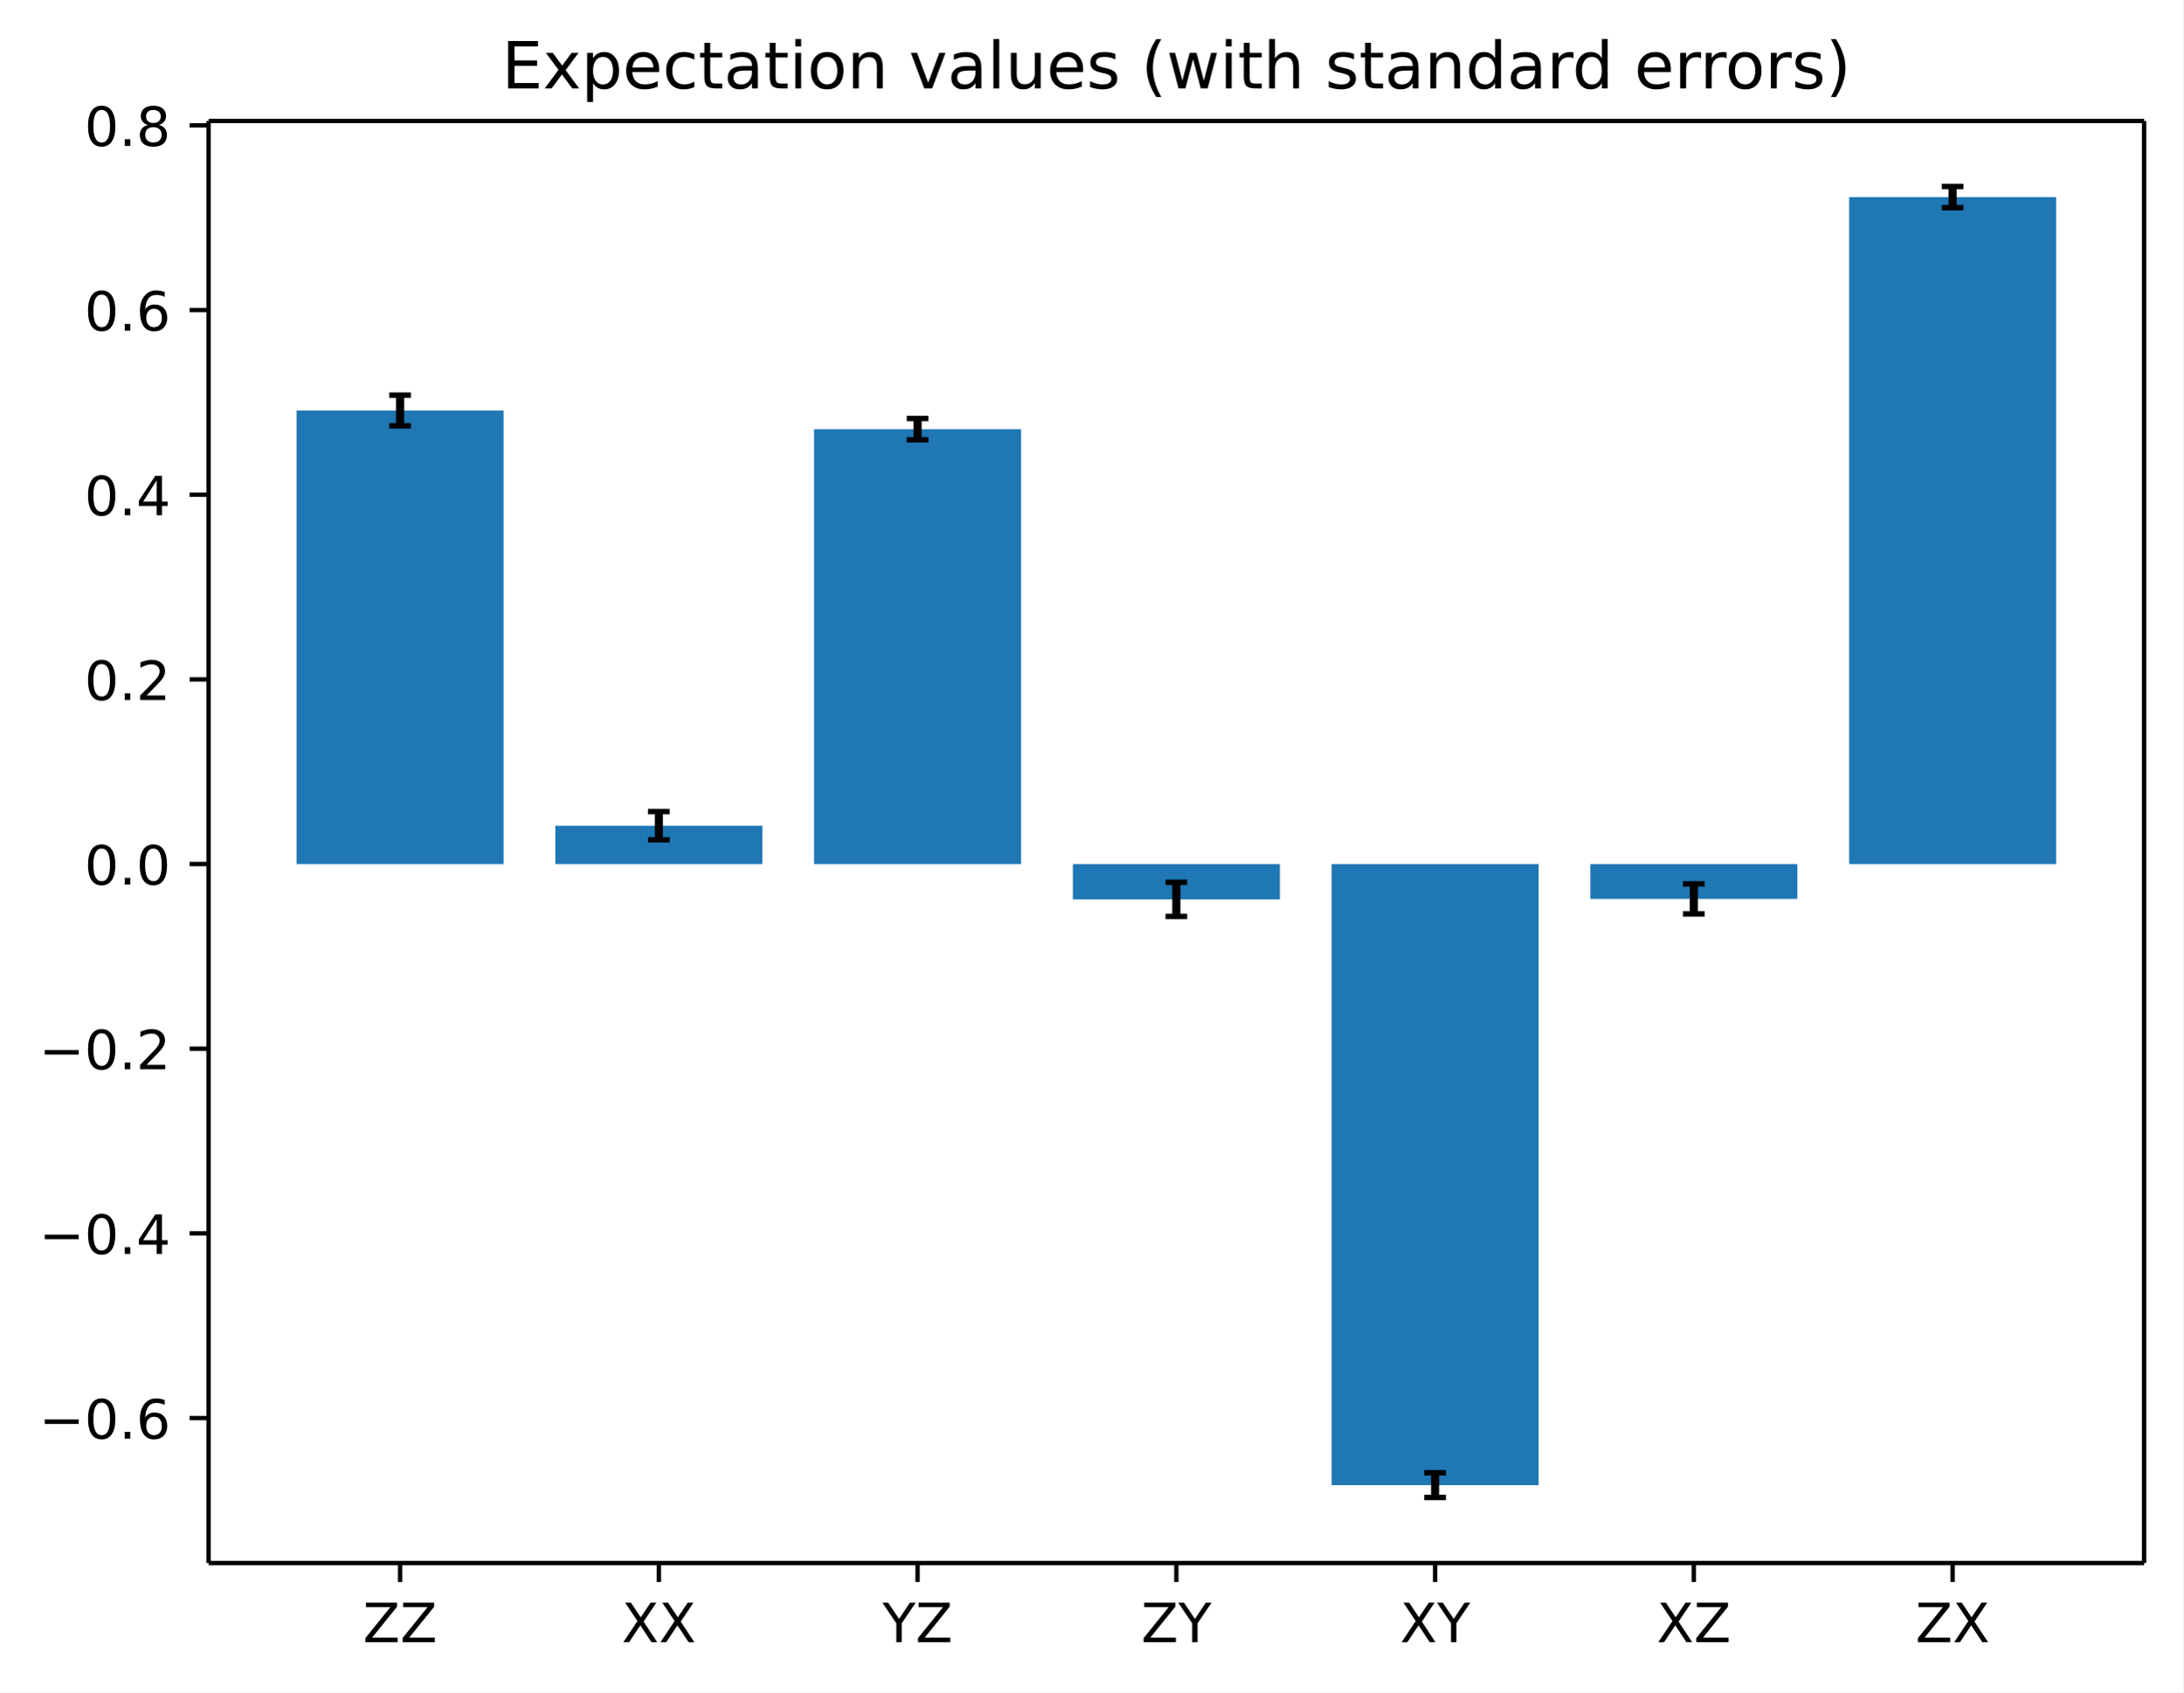
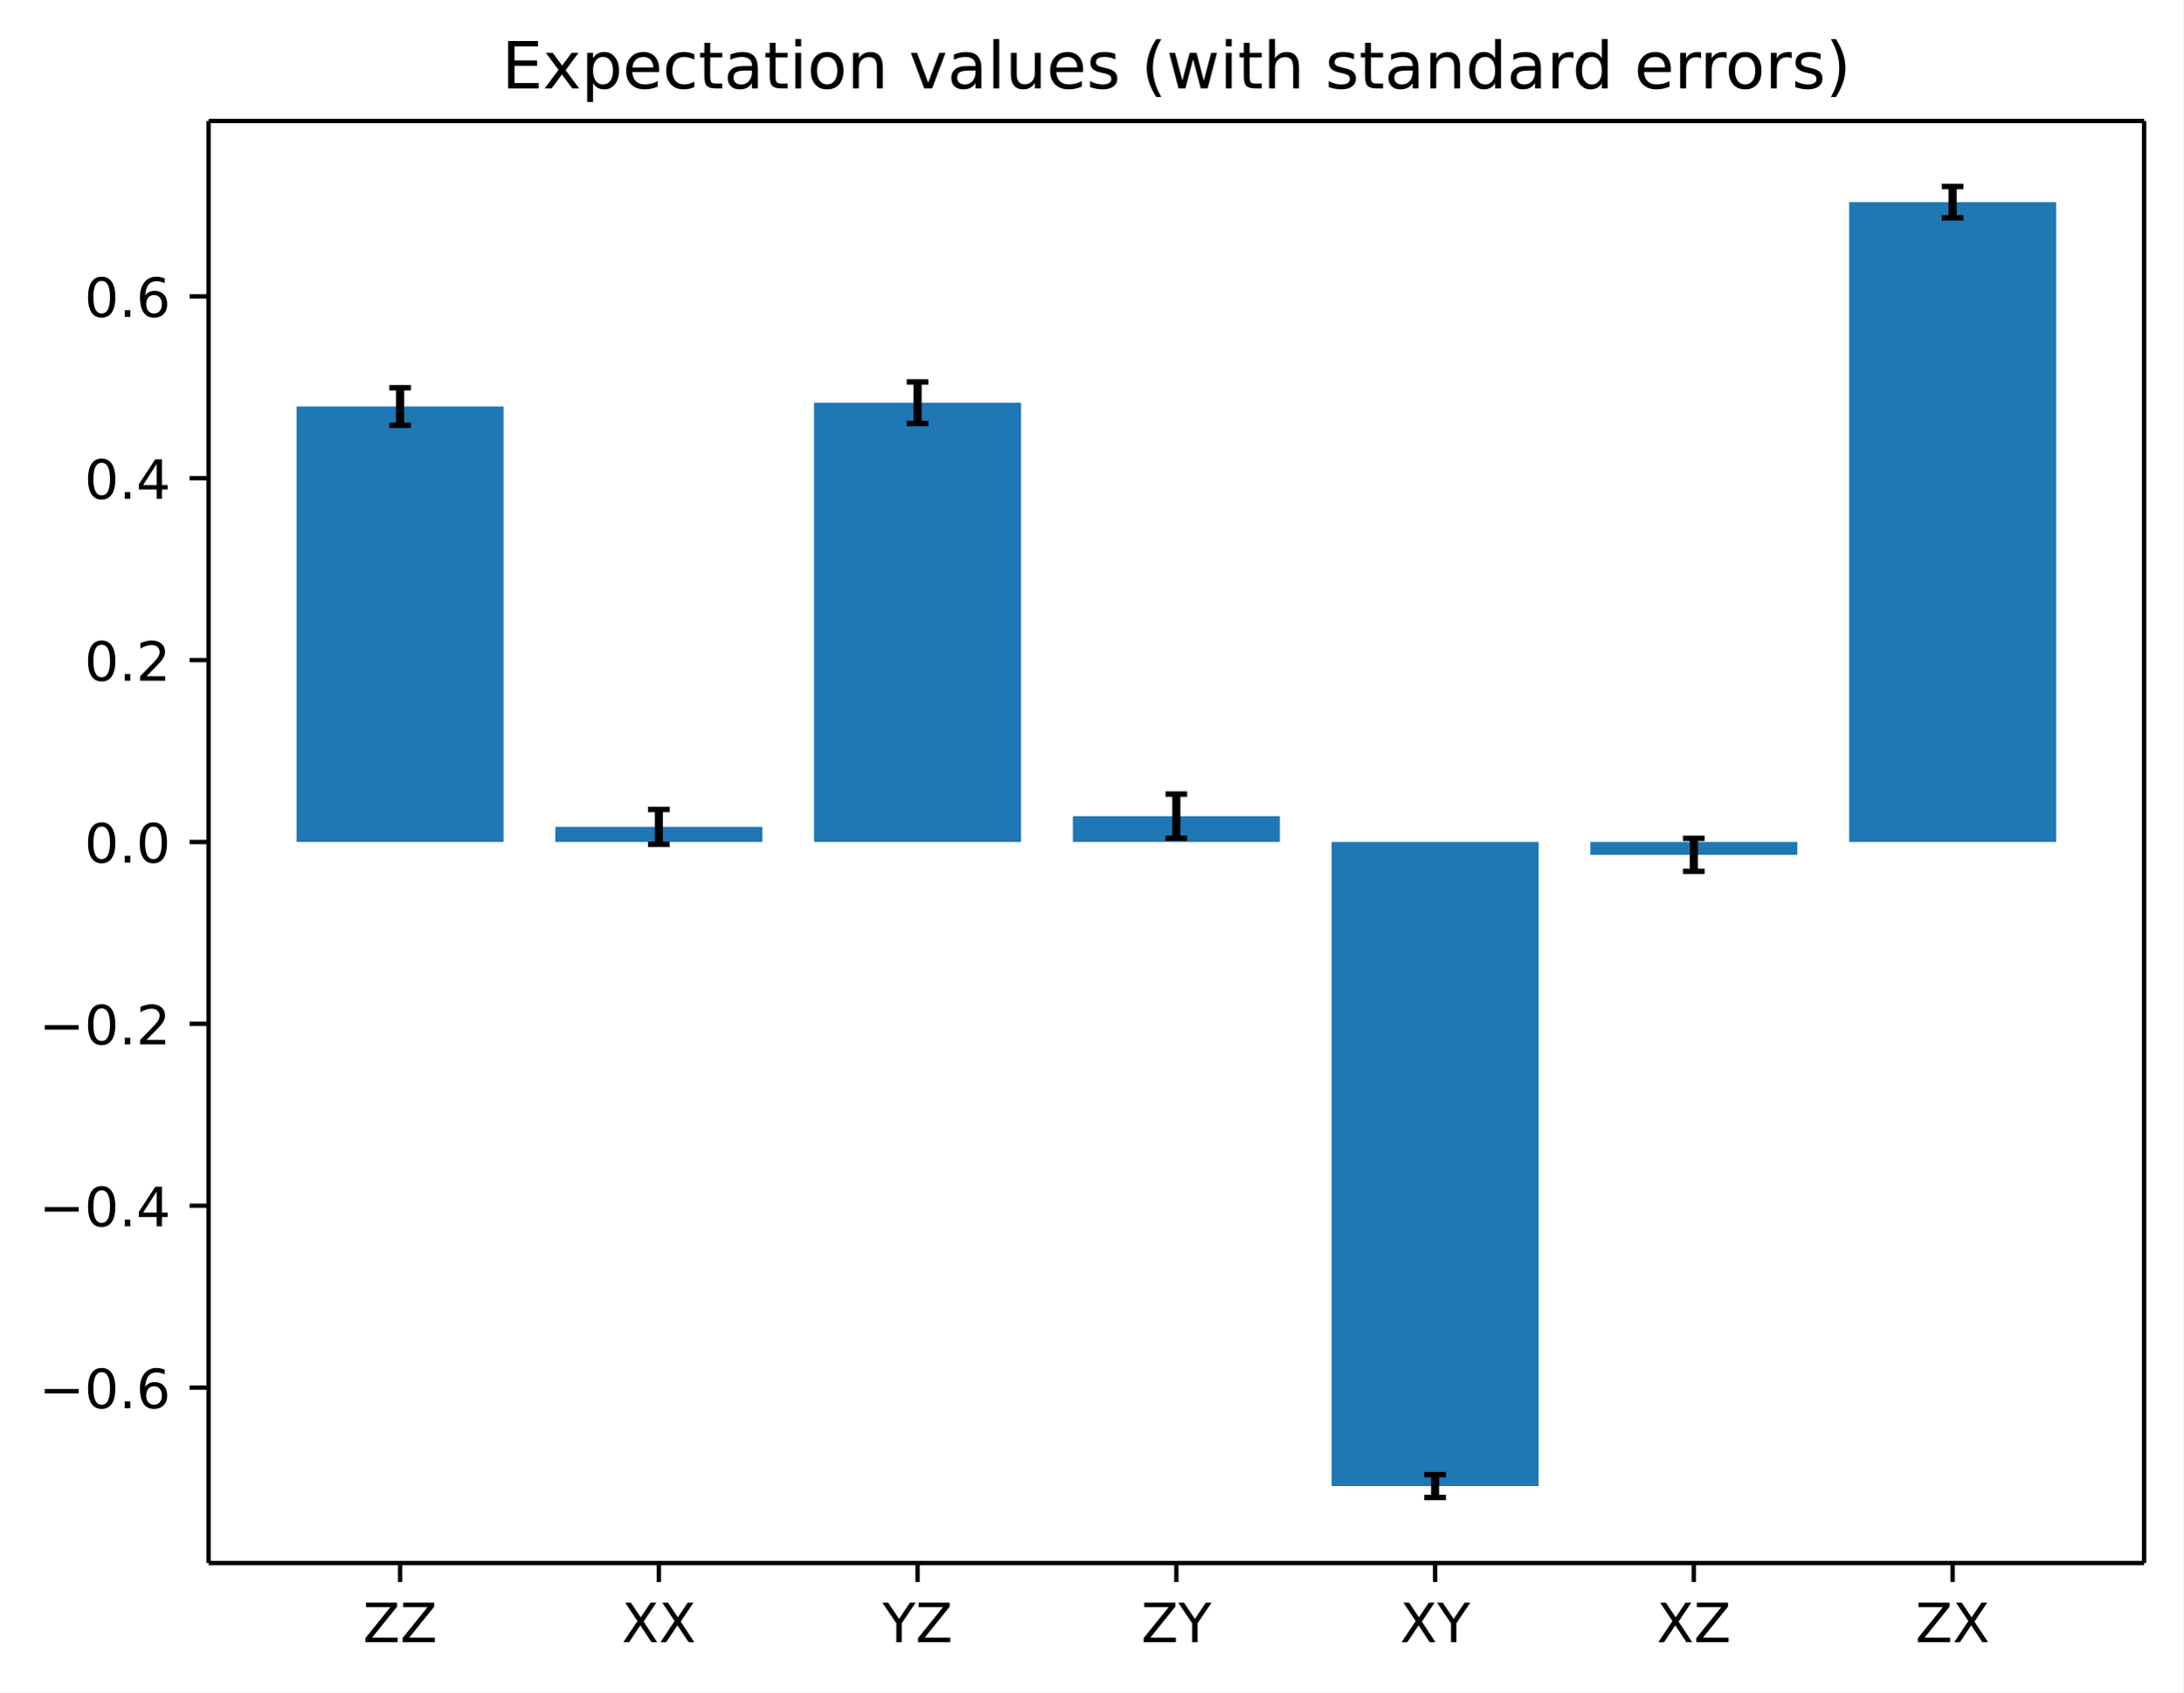
<svg xmlns="http://www.w3.org/2000/svg" xmlns:xlink="http://www.w3.org/1999/xlink" width="402.8pt" height="312.31pt" version="1.1" viewBox="0 0 402.8 312.31">
  <defs>
    <style type="text/css">*{stroke-linejoin: round; stroke-linecap: butt}</style>
  </defs>
  <path d="m0 312.31h402.8v-312.31h-402.8z" fill="#ffffff" />
  <path d="m38.483 288.43h357.12v-266.11h-357.12z" fill="#ffffff" />
-   <path d="m54.716 159.45h38.195v-83.696h-38.195z" clip-path="url(#23cfab6fee7)" fill="#1f77b4" />
-   <path d="m102.46 159.45h38.195v-7.076h-38.195z" clip-path="url(#23cfab6fee7)" fill="#1f77b4" />
-   <path d="m150.2 159.45h38.195v-80.252h-38.195z" clip-path="url(#23cfab6fee7)" fill="#1f77b4" />
-   <path d="m197.95 159.45h38.195v6.517h-38.195z" clip-path="url(#23cfab6fee7)" fill="#1f77b4" />
-   <path d="m245.69 159.45h38.195v114.61h-38.195z" clip-path="url(#23cfab6fee7)" fill="#1f77b4" />
-   <path d="m293.43 159.45h38.195v6.424h-38.195z" clip-path="url(#23cfab6fee7)" fill="#1f77b4" />
-   <path d="m341.18 159.45h38.195v-123.08h-38.195z" clip-path="url(#23cfab6fee7)" fill="#1f77b4" />
+   <path d="m54.716 155.37h38.195v-80.364h-38.195z" clip-path="url(#23cfab6fee7)" fill="#1f77b4" />
+   <path d="m102.46 155.37h38.195v-2.778h-38.195z" clip-path="url(#23cfab6fee7)" fill="#1f77b4" />
+   <path d="m150.2 155.37h38.195v-81.058h-38.195z" clip-path="url(#23cfab6fee7)" fill="#1f77b4" />
+   <path d="m197.95 155.37h38.195v-4.762h-38.195z" clip-path="url(#23cfab6fee7)" fill="#1f77b4" />
+   <path d="m245.69 155.37h38.195v118.86h-38.195z" clip-path="url(#23cfab6fee7)" fill="#1f77b4" />
+   <path d="m293.43 155.37h38.195v2.381h-38.195z" clip-path="url(#23cfab6fee7)" fill="#1f77b4" />
+   <path d="m341.18 155.37h38.195v-118.07h-38.195z" clip-path="url(#23cfab6fee7)" fill="#1f77b4" />
  <defs>
    <path id="73de026717d" d="m0 0v3.5" stroke="#000000" stroke-width=".8" />
  </defs>
  <use x="73.813" y="288.43" stroke="#000000" stroke-width=".8" xlink:href="#73de026717d" />
  <g transform="translate(66.963 303.03) scale(.1 -.1)">
    <defs>
      <path id="DejaVuSans-5a" transform="scale(.015625)" d="m359 4666h3666v-482l-2950-3653h3022v-531h-3809v481l2950 3653h-2879v532z" />
    </defs>
    <use xlink:href="#DejaVuSans-5a" />
    <use transform="translate(68.506)" xlink:href="#DejaVuSans-5a" />
  </g>
  <use x="121.556" y="288.43" stroke="#000000" stroke-width=".8" xlink:href="#73de026717d" />
  <g transform="translate(114.71 303.03) scale(.1 -.1)">
    <defs>
      <path id="DejaVuSans-58" transform="scale(.015625)" d="m403 4666h678l1160-1735 1165 1735h678l-1500-2241 1600-2425h-678l-1312 1984-1322-1984h-681l1665 2491-1453 2175z" />
    </defs>
    <use xlink:href="#DejaVuSans-58" />
    <use transform="translate(68.506)" xlink:href="#DejaVuSans-58" />
  </g>
  <use x="169.299" y="288.43" stroke="#000000" stroke-width=".8" xlink:href="#73de026717d" />
  <g transform="translate(162.82 303.03) scale(.1 -.1)">
    <defs>
      <path id="DejaVuSans-59" transform="scale(.015625)" d="m-13 4666h679l1293-1919 1285 1919h678l-1650-2444v-2222h-634v2222l-1651 2444z" />
    </defs>
    <use xlink:href="#DejaVuSans-59" />
    <use transform="translate(61.084)" xlink:href="#DejaVuSans-5a" />
  </g>
  <use x="217.043" y="288.43" stroke="#000000" stroke-width=".8" xlink:href="#73de026717d" />
  <g transform="translate(210.56 303.03) scale(.1 -.1)">
    <use xlink:href="#DejaVuSans-5a" />
    <use transform="translate(68.506)" xlink:href="#DejaVuSans-59" />
  </g>
  <use x="264.786" y="288.43" stroke="#000000" stroke-width=".8" xlink:href="#73de026717d" />
  <g transform="translate(258.31 303.03) scale(.1 -.1)">
    <use xlink:href="#DejaVuSans-58" />
    <use transform="translate(68.506)" xlink:href="#DejaVuSans-59" />
  </g>
  <use x="312.529" y="288.43" stroke="#000000" stroke-width=".8" xlink:href="#73de026717d" />
  <g transform="translate(305.68 303.03) scale(.1 -.1)">
    <use xlink:href="#DejaVuSans-58" />
    <use transform="translate(68.506)" xlink:href="#DejaVuSans-5a" />
  </g>
  <use x="360.273" y="288.43" stroke="#000000" stroke-width=".8" xlink:href="#73de026717d" />
  <g transform="translate(353.42 303.03) scale(.1 -.1)">
    <use xlink:href="#DejaVuSans-5a" />
    <use transform="translate(68.506)" xlink:href="#DejaVuSans-58" />
  </g>
  <defs>
    <path id="a0c317b3c1e" d="m0 0h-3.5" stroke="#000000" stroke-width=".8" />
  </defs>
-   <use x="38.483" y="261.682" stroke="#000000" stroke-width=".8" xlink:href="#a0c317b3c1e" />
-   <g transform="translate(7.2 265.48) scale(.1 -.1)">
+   <use x="38.483" y="256.063" stroke="#000000" stroke-width=".8" xlink:href="#a0c317b3c1e" />
+   <g transform="translate(7.2 259.86) scale(.1 -.1)">
    <defs>
      <path id="DejaVuSans-2212" transform="scale(.015625)" d="m678 2272h4006v-531h-4006v531z" />
      <path id="DejaVuSans-30" transform="scale(.015625)" d="m2034 4250q-487 0-733-480-245-479-245-1442 0-959 245-1439 246-480 733-480 491 0 736 480 246 480 246 1439 0 963-246 1442-245 480-736 480zm0 500q785 0 1199-621 414-620 414-1801 0-1178-414-1799-414-620-1199-620-784 0-1198 620-414 621-414 1799 0 1181 414 1801 414 621 1198 621z" />
      <path id="DejaVuSans-2e" transform="scale(.015625)" d="m684 794h660v-794h-660v794z" />
      <path id="DejaVuSans-36" transform="scale(.015625)" d="m2113 2584q-425 0-674-291-248-290-248-796 0-503 248-796 249-292 674-292t673 292q248 293 248 796 0 506-248 796-248 291-673 291zm1253 1979v-575q-238 112-480 171-242 60-480 60-625 0-955-422-329-422-376-1275 184 272 462 417 279 145 613 145 703 0 1111-427 408-426 408-1160 0-719-425-1154-425-434-1131-434-810 0-1238 620-428 621-428 1799 0 1106 525 1764t1409 658q238 0 480-47t505-140z" />
    </defs>
    <use xlink:href="#DejaVuSans-2212" />
    <use transform="translate(83.789)" xlink:href="#DejaVuSans-30" />
    <use transform="translate(147.41)" xlink:href="#DejaVuSans-2e" />
    <use transform="translate(179.2)" xlink:href="#DejaVuSans-36" />
  </g>
-   <use x="38.483" y="227.603" stroke="#000000" stroke-width=".8" xlink:href="#a0c317b3c1e" />
-   <g transform="translate(7.2 231.4) scale(.1 -.1)">
+   <use x="38.483" y="222.498" stroke="#000000" stroke-width=".8" xlink:href="#a0c317b3c1e" />
+   <g transform="translate(7.2 226.3) scale(.1 -.1)">
    <defs>
      <path id="DejaVuSans-34" transform="scale(.015625)" d="m2419 4116-1594-2491h1594v2491zm-166 550h794v-3041h666v-525h-666v-1100h-628v1100h-2106v609l1940 2957z" />
    </defs>
    <use xlink:href="#DejaVuSans-2212" />
    <use transform="translate(83.789)" xlink:href="#DejaVuSans-30" />
    <use transform="translate(147.41)" xlink:href="#DejaVuSans-2e" />
    <use transform="translate(179.2)" xlink:href="#DejaVuSans-34" />
  </g>
-   <use x="38.483" y="193.524" stroke="#000000" stroke-width=".8" xlink:href="#a0c317b3c1e" />
-   <g transform="translate(7.2 197.32) scale(.1 -.1)">
+   <use x="38.483" y="188.934" stroke="#000000" stroke-width=".8" xlink:href="#a0c317b3c1e" />
+   <g transform="translate(7.2 192.73) scale(.1 -.1)">
    <defs>
      <path id="DejaVuSans-32" transform="scale(.015625)" d="m1228 531h2203v-531h-2962v531q359 372 979 998 621 627 780 809 303 340 423 576 121 236 121 464 0 372-261 606-261 235-680 235-297 0-627-103-329-103-704-313v638q381 153 712 231 332 78 607 78 725 0 1156-363 431-362 431-968 0-288-108-546-107-257-392-607-78-91-497-524-418-433-1181-1211z" />
    </defs>
    <use xlink:href="#DejaVuSans-2212" />
    <use transform="translate(83.789)" xlink:href="#DejaVuSans-30" />
    <use transform="translate(147.41)" xlink:href="#DejaVuSans-2e" />
    <use transform="translate(179.2)" xlink:href="#DejaVuSans-32" />
  </g>
-   <use x="38.483" y="159.445" stroke="#000000" stroke-width=".8" xlink:href="#a0c317b3c1e" />
-   <g transform="translate(15.58 163.24) scale(.1 -.1)">
+   <use x="38.483" y="155.37" stroke="#000000" stroke-width=".8" xlink:href="#a0c317b3c1e" />
+   <g transform="translate(15.58 159.17) scale(.1 -.1)">
    <use xlink:href="#DejaVuSans-30" />
    <use transform="translate(63.623)" xlink:href="#DejaVuSans-2e" />
    <use transform="translate(95.41)" xlink:href="#DejaVuSans-30" />
  </g>
-   <use x="38.483" y="125.366" stroke="#000000" stroke-width=".8" xlink:href="#a0c317b3c1e" />
-   <g transform="translate(15.58 129.17) scale(.1 -.1)">
+   <use x="38.483" y="121.806" stroke="#000000" stroke-width=".8" xlink:href="#a0c317b3c1e" />
+   <g transform="translate(15.58 125.61) scale(.1 -.1)">
    <use xlink:href="#DejaVuSans-30" />
    <use transform="translate(63.623)" xlink:href="#DejaVuSans-2e" />
    <use transform="translate(95.41)" xlink:href="#DejaVuSans-32" />
  </g>
-   <use x="38.483" y="91.287" stroke="#000000" stroke-width=".8" xlink:href="#a0c317b3c1e" />
-   <g transform="translate(15.58 95.086) scale(.1 -.1)">
+   <use x="38.483" y="88.242" stroke="#000000" stroke-width=".8" xlink:href="#a0c317b3c1e" />
+   <g transform="translate(15.58 92.041) scale(.1 -.1)">
    <use xlink:href="#DejaVuSans-30" />
    <use transform="translate(63.623)" xlink:href="#DejaVuSans-2e" />
    <use transform="translate(95.41)" xlink:href="#DejaVuSans-34" />
  </g>
-   <use x="38.483" y="57.208" stroke="#000000" stroke-width=".8" xlink:href="#a0c317b3c1e" />
-   <g transform="translate(15.58 61.007) scale(.1 -.1)">
+   <use x="38.483" y="54.677" stroke="#000000" stroke-width=".8" xlink:href="#a0c317b3c1e" />
+   <g transform="translate(15.58 58.477) scale(.1 -.1)">
    <use xlink:href="#DejaVuSans-30" />
    <use transform="translate(63.623)" xlink:href="#DejaVuSans-2e" />
    <use transform="translate(95.41)" xlink:href="#DejaVuSans-36" />
  </g>
-   <use x="38.483" y="23.129" stroke="#000000" stroke-width=".8" xlink:href="#a0c317b3c1e" />
-   <g transform="translate(15.58 26.928) scale(.1 -.1)">
-     <defs>
-       <path id="DejaVuSans-38" transform="scale(.015625)" d="m2034 2216q-450 0-708-241-257-241-257-662 0-422 257-663 258-241 708-241t709 242q260 243 260 662 0 421-258 662-257 241-711 241zm-631 268q-406 100-633 378-226 279-226 679 0 559 398 884 399 325 1092 325 697 0 1094-325t397-884q0-400-227-679-226-278-629-378 456-106 710-416 255-309 255-755 0-679-414-1042-414-362-1186-362-771 0-1186 362-414 363-414 1042 0 446 256 755 257 310 713 416zm-231 997q0-362 226-565 227-203 636-203 407 0 636 203 230 203 230 565 0 363-230 566-229 203-636 203-409 0-636-203-226-203-226-566z" />
-     </defs>
-     <use xlink:href="#DejaVuSans-30" />
-     <use transform="translate(63.623)" xlink:href="#DejaVuSans-2e" />
-     <use transform="translate(95.41)" xlink:href="#DejaVuSans-38" />
-   </g>
  <g fill="none" stroke="#000000" stroke-width="1.5">
-     <path d="m73.813 78.577v-5.657" clip-path="url(#23cfab6fee7)" />
-     <path d="m121.56 154.98v-5.212" clip-path="url(#23cfab6fee7)" />
-     <path d="m169.3 81.159v-3.93" clip-path="url(#23cfab6fee7)" />
-     <path d="m217.04 169.11v-6.295" clip-path="url(#23cfab6fee7)" />
-     <path d="m264.79 276.33v-4.567" clip-path="url(#23cfab6fee7)" />
-     <path d="m312.53 168.64v-5.543" clip-path="url(#23cfab6fee7)" />
-     <path d="m360.27 38.321v-3.907" clip-path="url(#23cfab6fee7)" />
+     <path d="m73.813 78.472v-6.931" clip-path="url(#23cfab6fee7)" />
+     <path d="m121.56 155.81v-6.441" clip-path="url(#23cfab6fee7)" />
+     <path d="m169.3 78.146v-7.668" clip-path="url(#23cfab6fee7)" />
+     <path d="m217.04 154.68v-8.138" clip-path="url(#23cfab6fee7)" />
+     <path d="m264.79 276.33v-4.211" clip-path="url(#23cfab6fee7)" />
+     <path d="m312.53 160.79v-6.084" clip-path="url(#23cfab6fee7)" />
+     <path d="m360.27 40.196v-5.782" clip-path="url(#23cfab6fee7)" />
  </g>
  <defs>
    <path id="87c7c90ed99" d="m2 0h-4" stroke="#000000" />
  </defs>
  <g clip-path="url(#23cfab6fee7)" stroke="#000000">
-     <use x="73.813" y="78.577" xlink:href="#87c7c90ed99" />
-     <use x="121.556" y="154.976" xlink:href="#87c7c90ed99" />
-     <use x="169.299" y="81.159" xlink:href="#87c7c90ed99" />
-     <use x="217.043" y="169.11" xlink:href="#87c7c90ed99" />
+     <use x="73.813" y="78.472" xlink:href="#87c7c90ed99" />
+     <use x="121.556" y="155.812" xlink:href="#87c7c90ed99" />
+     <use x="169.299" y="78.146" xlink:href="#87c7c90ed99" />
+     <use x="217.043" y="154.677" xlink:href="#87c7c90ed99" />
    <use x="264.786" y="276.334" xlink:href="#87c7c90ed99" />
-     <use x="312.529" y="168.641" xlink:href="#87c7c90ed99" />
-     <use x="360.273" y="38.321" xlink:href="#87c7c90ed99" />
+     <use x="312.529" y="160.793" xlink:href="#87c7c90ed99" />
+     <use x="360.273" y="40.196" xlink:href="#87c7c90ed99" />
  </g>
  <g clip-path="url(#23cfab6fee7)" stroke="#000000">
-     <use x="73.813" y="72.92" xlink:href="#87c7c90ed99" />
-     <use x="121.556" y="149.764" xlink:href="#87c7c90ed99" />
-     <use x="169.299" y="77.228" xlink:href="#87c7c90ed99" />
-     <use x="217.043" y="162.815" xlink:href="#87c7c90ed99" />
-     <use x="264.786" y="271.767" xlink:href="#87c7c90ed99" />
-     <use x="312.529" y="163.097" xlink:href="#87c7c90ed99" />
+     <use x="73.813" y="71.541" xlink:href="#87c7c90ed99" />
+     <use x="121.556" y="149.372" xlink:href="#87c7c90ed99" />
+     <use x="169.299" y="70.478" xlink:href="#87c7c90ed99" />
+     <use x="217.043" y="146.539" xlink:href="#87c7c90ed99" />
+     <use x="264.786" y="272.123" xlink:href="#87c7c90ed99" />
+     <use x="312.529" y="154.709" xlink:href="#87c7c90ed99" />
    <use x="360.273" y="34.414" xlink:href="#87c7c90ed99" />
  </g>
  <path d="m38.483 288.43v-266.11" fill="none" stroke="#000000" stroke-linecap="square" stroke-width=".8" />
  <path d="m395.6 288.43v-266.11" fill="none" stroke="#000000" stroke-linecap="square" stroke-width=".8" />
  <path d="m38.483 288.43h357.12" fill="none" stroke="#000000" stroke-linecap="square" stroke-width=".8" />
  <path d="m38.483 22.318h357.12" fill="none" stroke="#000000" stroke-linecap="square" stroke-width=".8" />
  <g transform="translate(92.563 16.318) scale(.12 -.12)">
    <defs>
      <path id="DejaVuSans-45" transform="scale(.015625)" d="m628 4666h2950v-532h-2319v-1381h2222v-531h-2222v-1691h2375v-531h-3006v4666z" />
      <path id="DejaVuSans-78" transform="scale(.015625)" d="m3513 3500-1266-1703 1331-1797h-678l-1019 1375-1018-1375h-679l1360 1831-1244 1669h678l928-1247 928 1247h679z" />
      <path id="DejaVuSans-70" transform="scale(.015625)" d="m1159 525v-1856h-578v4831h578v-531q182 312 458 463 277 152 661 152 638 0 1036-506 399-506 399-1331t-399-1332q-398-506-1036-506-384 0-661 152-276 152-458 464zm1957 1222q0 634-261 995t-717 361q-457 0-718-361t-261-995 261-995 718-361q456 0 717 361t261 995z" />
      <path id="DejaVuSans-65" transform="scale(.015625)" d="m3597 1894v-281h-2644q38-594 358-905t892-311q331 0 642 81t618 244v-544q-310-131-635-200t-659-69q-838 0-1327 487-489 488-489 1320 0 859 464 1363 464 505 1252 505 706 0 1117-455 411-454 411-1235zm-575 169q-6 471-264 752-258 282-683 282-481 0-770-272t-333-766l2050 4z" />
      <path id="DejaVuSans-63" transform="scale(.015625)" d="m3122 3366v-538q-244 135-489 202t-495 67q-560 0-870-355-309-354-309-995t309-996q310-354 870-354 250 0 495 67t489 202v-532q-241-112-499-168-257-57-548-57-791 0-1257 497-465 497-465 1341 0 856 470 1346 471 491 1290 491 265 0 518-55 253-54 491-163z" />
      <path id="DejaVuSans-74" transform="scale(.015625)" d="m1172 4494v-994h1184v-447h-1184v-1900q0-428 117-550t477-122h590v-481h-590q-666 0-919 248-253 249-253 905v1900h-422v447h422v994h578z" />
      <path id="DejaVuSans-61" transform="scale(.015625)" d="m2194 1759q-697 0-966-159t-269-544q0-306 202-486 202-179 548-179 479 0 768 339t289 901v128h-572zm1147 238v-1997h-575v531q-197-318-491-470t-719-152q-537 0-855 302-317 302-317 808 0 590 395 890 396 300 1180 300h807v57q0 397-261 614t-733 217q-300 0-585-72-284-72-546-216v532q315 122 612 182 297 61 578 61 760 0 1135-394 375-393 375-1193z" />
      <path id="DejaVuSans-69" transform="scale(.015625)" d="m603 3500h575v-3500h-575v3500zm0 1363h575v-729h-575v729z" />
      <path id="DejaVuSans-6f" transform="scale(.015625)" d="m1959 3097q-462 0-731-361t-269-989 267-989q268-361 733-361 460 0 728 362 269 363 269 988 0 622-269 986-268 364-728 364zm0 487q750 0 1178-488 429-487 429-1349 0-859-429-1349-428-489-1178-489-753 0-1180 489-426 490-426 1349 0 862 426 1349 427 488 1180 488z" />
      <path id="DejaVuSans-6e" transform="scale(.015625)" d="m3513 2113v-2113h-575v2094q0 497-194 743-194 247-581 247-466 0-735-297-269-296-269-809v-1978h-578v3500h578v-544q207 316 486 472 280 156 646 156 603 0 912-373 310-373 310-1098z" />
      <path id="DejaVuSans-76" transform="scale(.015625)" d="m191 3500h609l1094-2937 1094 2937h609l-1313-3500h-781l-1312 3500z" />
      <path id="DejaVuSans-6c" transform="scale(.015625)" d="m603 4863h575v-4863h-575v4863z" />
      <path id="DejaVuSans-75" transform="scale(.015625)" d="m544 1381v2119h575v-2097q0-497 193-746 194-248 582-248 465 0 735 297 271 297 271 810v1984h575v-3500h-575v538q-209-319-486-474-276-155-642-155-603 0-916 375-312 375-312 1097zm1447 2203z" />
      <path id="DejaVuSans-73" transform="scale(.015625)" d="m2834 3397v-544q-243 125-506 187-262 63-544 63-428 0-642-131t-214-394q0-200 153-314t616-217l197-44q612-131 870-370t258-667q0-488-386-773-386-284-1061-284-281 0-586 55t-642 164v594q319-166 628-249 309-82 613-82 406 0 624 139 219 139 219 392 0 234-158 359-157 125-692 241l-200 47q-534 112-772 345-237 233-237 639 0 494 350 762 350 269 994 269 318 0 599-47 282-46 519-140z" />
      <path id="DejaVuSans-28" transform="scale(.015625)" d="m1984 4856q-418-718-622-1422-203-703-203-1425 0-721 205-1429t620-1424h-500q-468 735-701 1444t-233 1409q0 697 231 1403 232 707 703 1444h500z" />
      <path id="DejaVuSans-77" transform="scale(.015625)" d="m269 3500h575l719-2731 715 2731h678l719-2731 716 2731h575l-916-3500h-678l-753 2869-756-2869h-679l-915 3500z" />
      <path id="DejaVuSans-68" transform="scale(.015625)" d="m3513 2113v-2113h-575v2094q0 497-194 743-194 247-581 247-466 0-735-297-269-296-269-809v-1978h-578v4863h578v-1907q207 316 486 472 280 156 646 156 603 0 912-373 310-373 310-1098z" />
      <path id="DejaVuSans-64" transform="scale(.015625)" d="m2906 2969v1894h575v-4863h-575v525q-181-312-458-464-276-152-664-152-634 0-1033 506-398 507-398 1332t398 1331q399 506 1033 506 388 0 664-152 277-151 458-463zm-1959-1222q0-634 261-995t717-361 718 361q263 361 263 995t-263 995q-262 361-718 361t-717-361-261-995z" />
      <path id="DejaVuSans-72" transform="scale(.015625)" d="m2631 2963q-97 56-211 82-114 27-251 27-488 0-749-317t-261-911v-1844h-578v3500h578v-544q182 319 472 473 291 155 707 155 59 0 131-8 72-7 159-23l3-590z" />
      <path id="DejaVuSans-29" transform="scale(.015625)" d="m513 4856h500q468-737 701-1444 233-706 233-1403 0-700-233-1409t-701-1444h-500q415 716 620 1424t205 1429q0 722-205 1425-205 704-620 1422z" />
    </defs>
    <use xlink:href="#DejaVuSans-45" />
    <use transform="translate(63.184)" xlink:href="#DejaVuSans-78" />
    <use transform="translate(122.36)" xlink:href="#DejaVuSans-70" />
    <use transform="translate(185.84)" xlink:href="#DejaVuSans-65" />
    <use transform="translate(247.36)" xlink:href="#DejaVuSans-63" />
    <use transform="translate(302.34)" xlink:href="#DejaVuSans-74" />
    <use transform="translate(341.55)" xlink:href="#DejaVuSans-61" />
    <use transform="translate(402.83)" xlink:href="#DejaVuSans-74" />
    <use transform="translate(442.04)" xlink:href="#DejaVuSans-69" />
    <use transform="translate(469.82)" xlink:href="#DejaVuSans-6f" />
    <use transform="translate(531.01)" xlink:href="#DejaVuSans-6e" />
    <use transform="translate(594.38)" xlink:href="#DejaVuSans-20" />
    <use transform="translate(626.17)" xlink:href="#DejaVuSans-76" />
    <use transform="translate(685.35)" xlink:href="#DejaVuSans-61" />
    <use transform="translate(746.63)" xlink:href="#DejaVuSans-6c" />
    <use transform="translate(774.41)" xlink:href="#DejaVuSans-75" />
    <use transform="translate(837.79)" xlink:href="#DejaVuSans-65" />
    <use transform="translate(899.32)" xlink:href="#DejaVuSans-73" />
    <use transform="translate(951.42)" xlink:href="#DejaVuSans-20" />
    <use transform="translate(983.2)" xlink:href="#DejaVuSans-28" />
    <use transform="translate(1022.2)" xlink:href="#DejaVuSans-77" />
    <use transform="translate(1104)" xlink:href="#DejaVuSans-69" />
    <use transform="translate(1131.8)" xlink:href="#DejaVuSans-74" />
    <use transform="translate(1171)" xlink:href="#DejaVuSans-68" />
    <use transform="translate(1234.4)" xlink:href="#DejaVuSans-20" />
    <use transform="translate(1266.2)" xlink:href="#DejaVuSans-73" />
    <use transform="translate(1318.3)" xlink:href="#DejaVuSans-74" />
    <use transform="translate(1357.5)" xlink:href="#DejaVuSans-61" />
    <use transform="translate(1418.8)" xlink:href="#DejaVuSans-6e" />
    <use transform="translate(1482.1)" xlink:href="#DejaVuSans-64" />
    <use transform="translate(1545.6)" xlink:href="#DejaVuSans-61" />
    <use transform="translate(1606.9)" xlink:href="#DejaVuSans-72" />
    <use transform="translate(1646.2)" xlink:href="#DejaVuSans-64" />
    <use transform="translate(1709.7)" xlink:href="#DejaVuSans-20" />
    <use transform="translate(1741.5)" xlink:href="#DejaVuSans-65" />
    <use transform="translate(1803)" xlink:href="#DejaVuSans-72" />
    <use transform="translate(1842.4)" xlink:href="#DejaVuSans-72" />
    <use transform="translate(1881.3)" xlink:href="#DejaVuSans-6f" />
    <use transform="translate(1942.4)" xlink:href="#DejaVuSans-72" />
    <use transform="translate(1983.6)" xlink:href="#DejaVuSans-73" />
    <use transform="translate(2035.7)" xlink:href="#DejaVuSans-29" />
  </g>
  <defs>
    <clipPath id="23cfab6fee7">
      <rect x="38.483" y="22.318" width="357.12" height="266.11" />
    </clipPath>
  </defs>
</svg>
